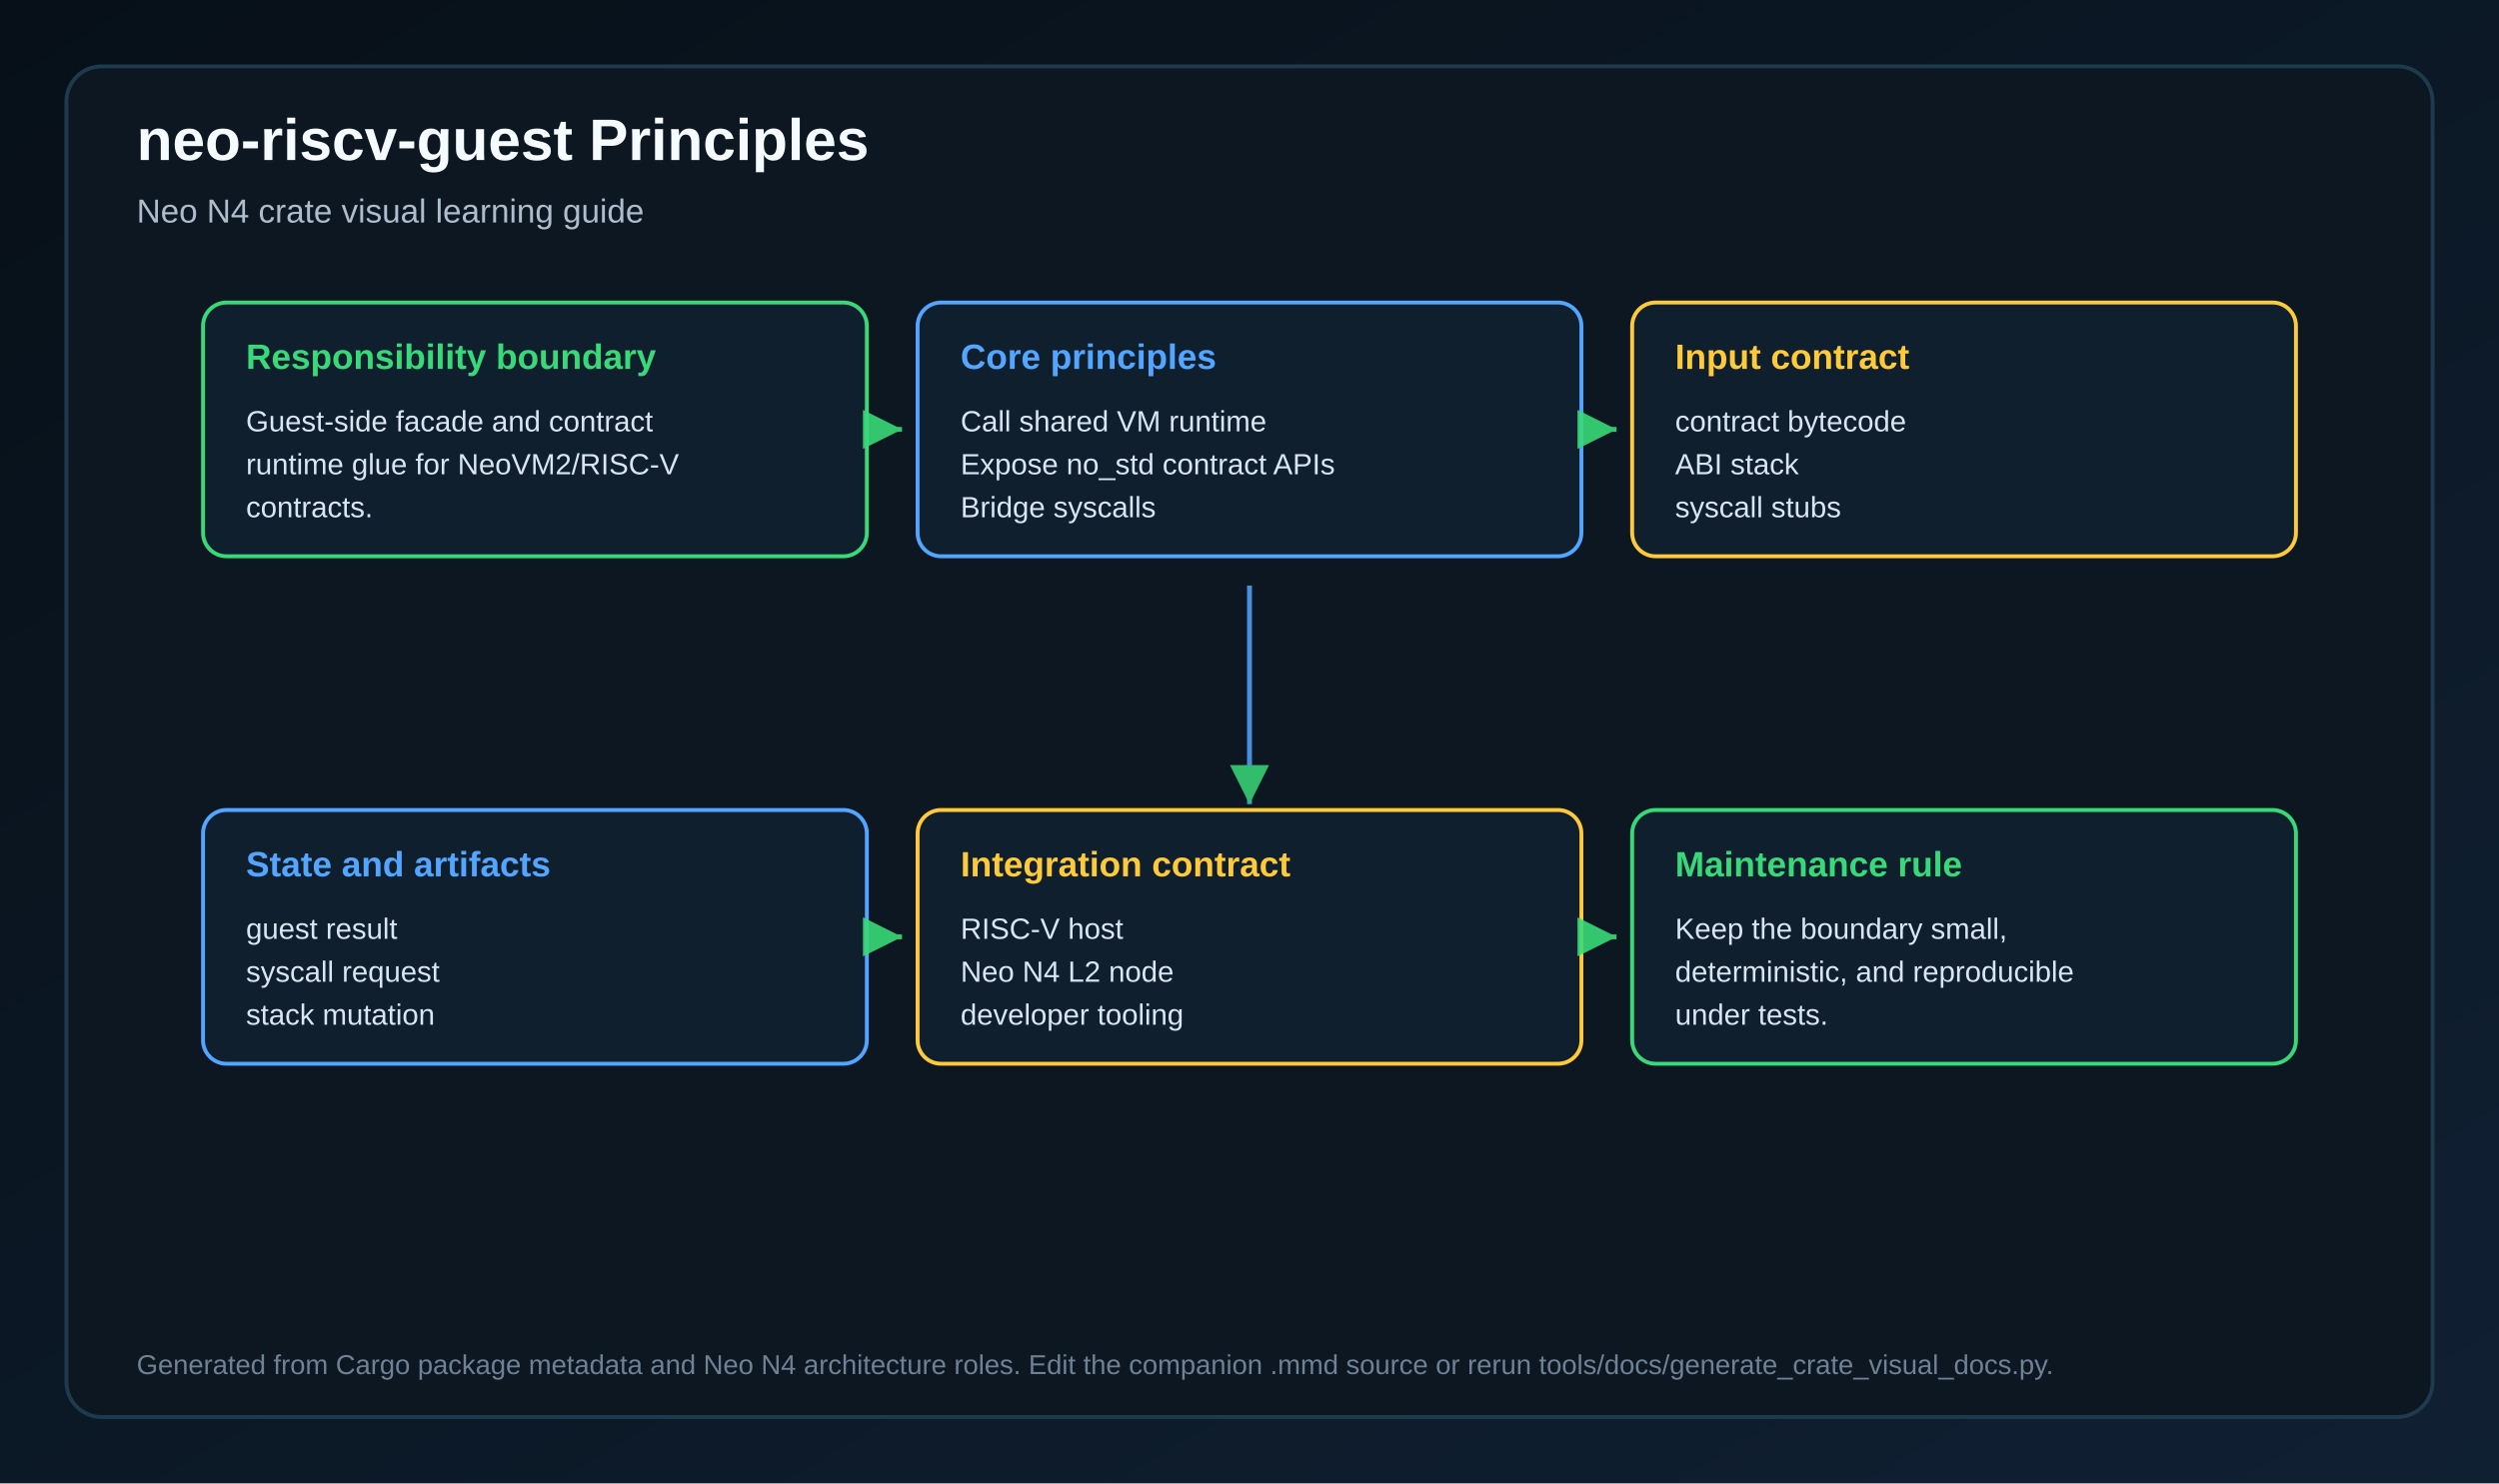
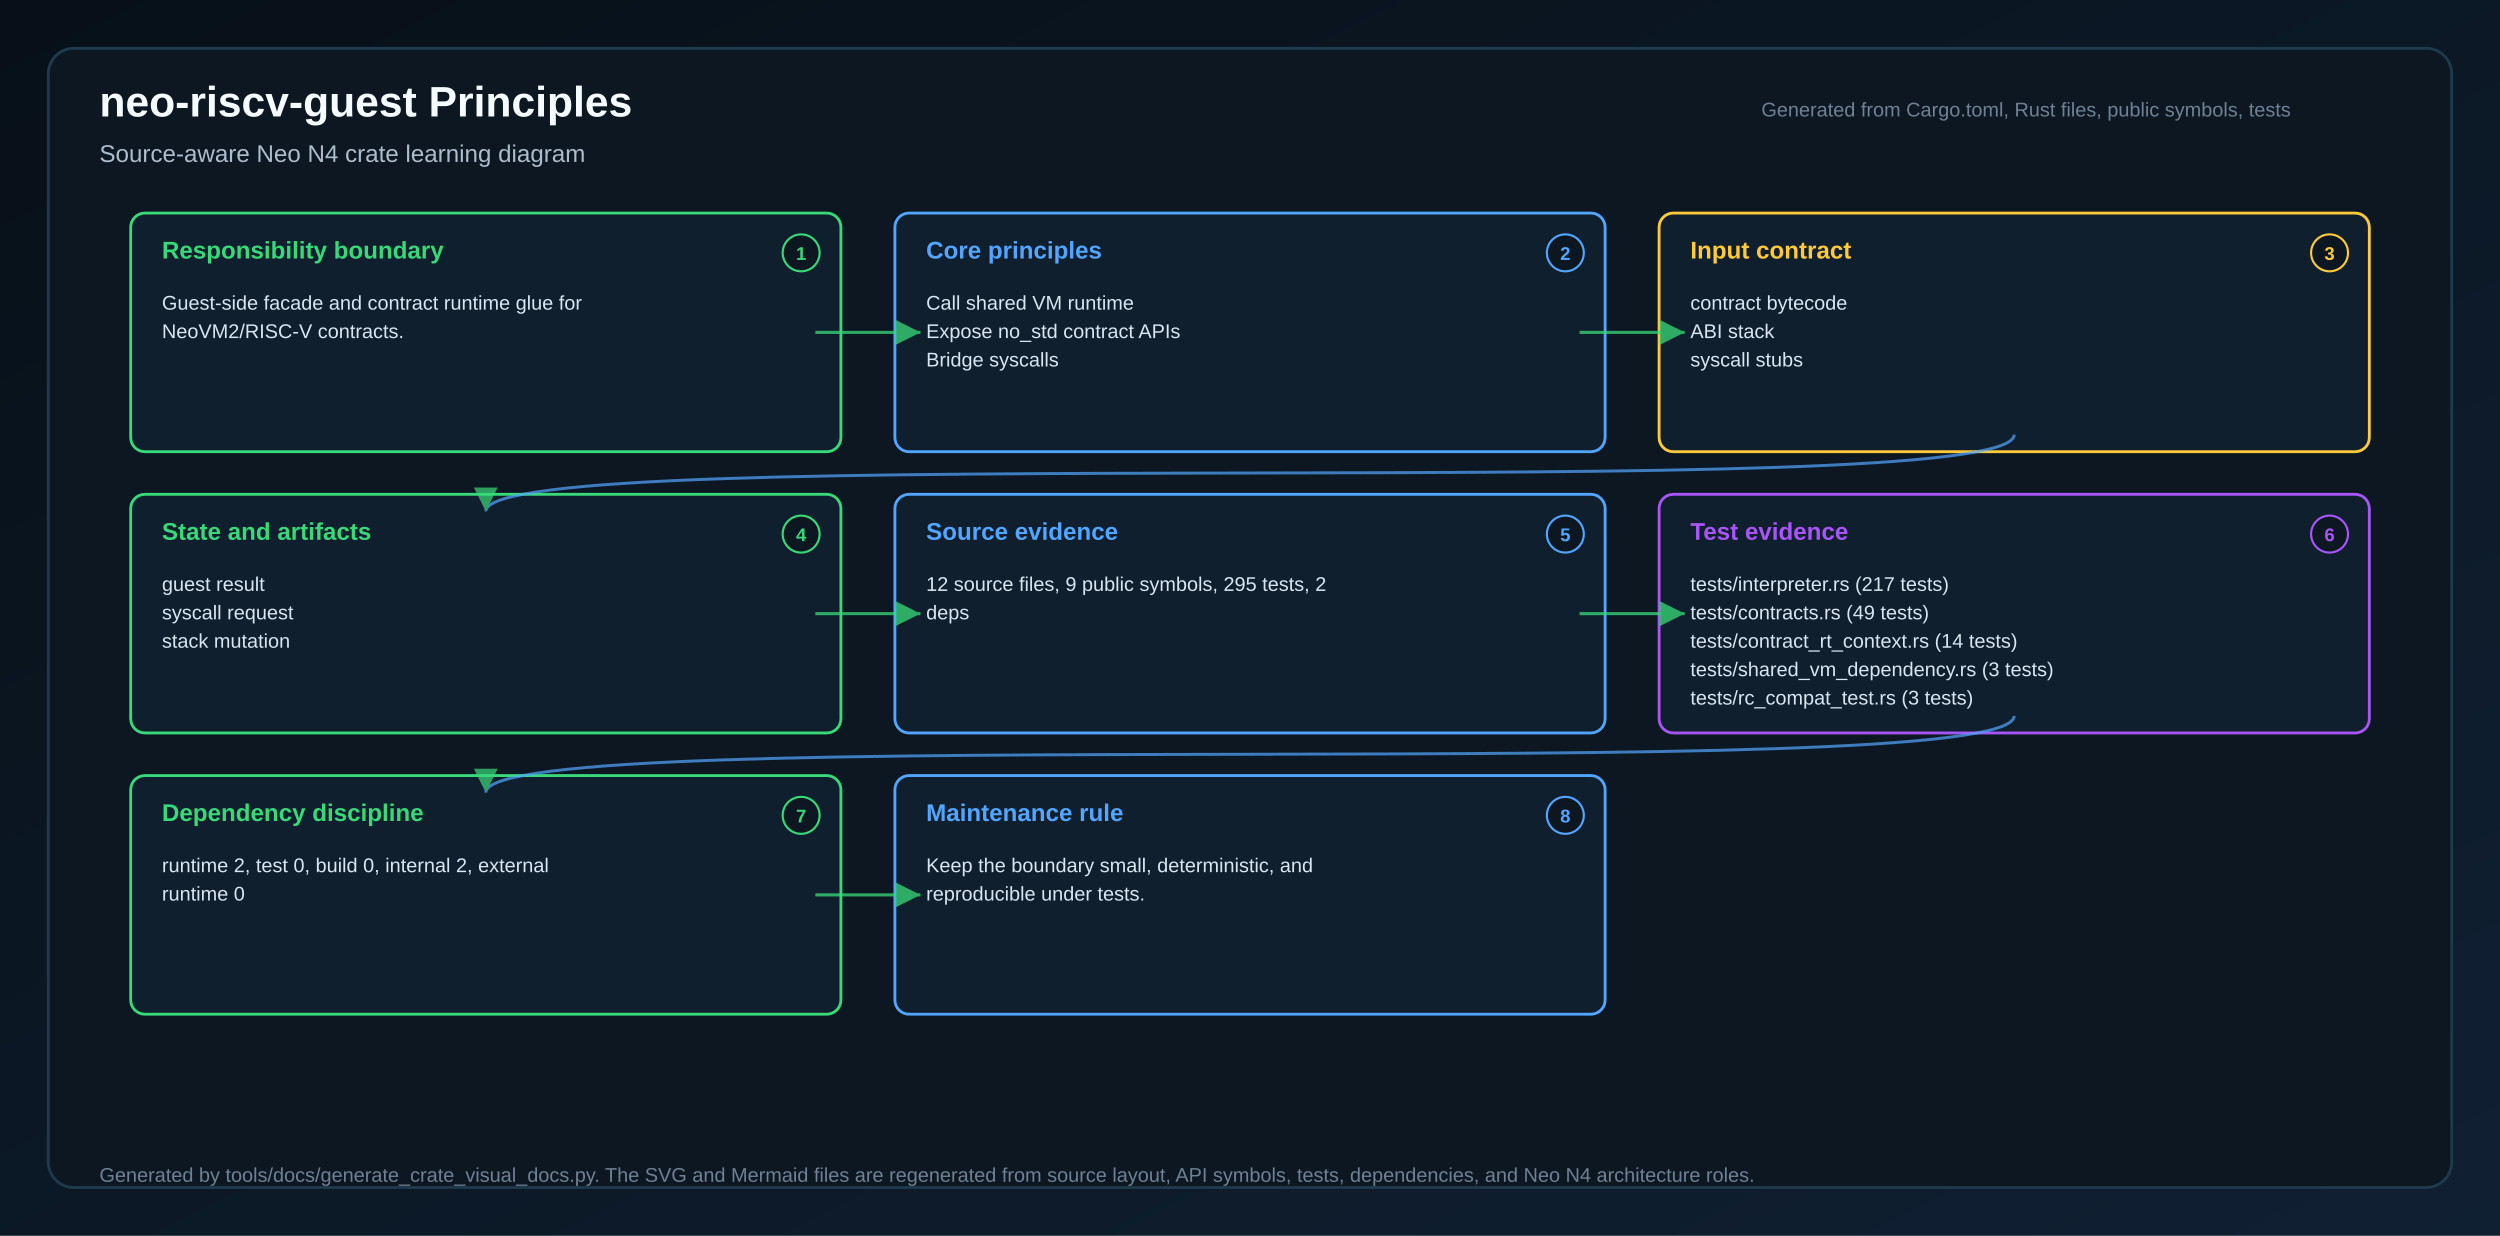
- <svg xmlns="http://www.w3.org/2000/svg" width="1280" height="760" viewBox="0 0 1280 760" role="img" aria-label="neo-riscv-guest Principles">
+ <svg xmlns="http://www.w3.org/2000/svg" width="1760" height="870" viewBox="0 0 1760 870" role="img" aria-label="neo-riscv-guest Principles">
  <defs>
    <linearGradient id="bg" x1="0" x2="1" y1="0" y2="1">
      <stop offset="0" stop-color="#071018" />
      <stop offset="1" stop-color="#102033" />
    </linearGradient>
    <marker id="arrow" markerWidth="12" markerHeight="12" refX="10" refY="6" orient="auto">
      <path d="M2,2 L10,6 L2,10 Z" fill="#38d978" />
    </marker>
  </defs>
-   <rect x="0" y="0" width="1280" height="760" fill="url(#bg)" />
-   <rect x="34" y="34" width="1212" height="692" rx="18" fill="#0c1722" stroke="#1e3a4d" stroke-width="2" />
+   <rect x="0" y="0" width="1760" height="870" fill="url(#bg)" />
+   <rect x="34" y="34" width="1692" height="802" rx="18" fill="#0c1722" stroke="#1e3a4d" stroke-width="2" />
  <text x="70" y="82" fill="#f6fbff" font-size="30" font-family="Segoe UI, Arial, sans-serif" font-weight="700">neo-riscv-guest Principles</text>
-   <text x="70" y="114" fill="#aebdcc" font-size="17" font-family="Segoe UI, Arial, sans-serif">Neo N4 crate visual learning guide</text>
-   <rect x="104" y="155" width="340" height="130" rx="12" fill="#101f2d" stroke="#38d978" stroke-width="2" />
-   <text x="126" y="189" fill="#38d978" font-size="18" font-family="Segoe UI, Arial, sans-serif" font-weight="700">Responsibility boundary</text>
-   <text x="126" y="221" fill="#d9e6f2" font-size="15" font-family="Segoe UI, Arial, sans-serif">Guest-side facade and contract</text>
-   <text x="126" y="243" fill="#d9e6f2" font-size="15" font-family="Segoe UI, Arial, sans-serif">runtime glue for NeoVM2/RISC-V</text>
-   <text x="126" y="265" fill="#d9e6f2" font-size="15" font-family="Segoe UI, Arial, sans-serif">contracts.</text>
-   <rect x="470" y="155" width="340" height="130" rx="12" fill="#101f2d" stroke="#52a6ff" stroke-width="2" />
-   <text x="492" y="189" fill="#52a6ff" font-size="18" font-family="Segoe UI, Arial, sans-serif" font-weight="700">Core principles</text>
-   <text x="492" y="221" fill="#d9e6f2" font-size="15" font-family="Segoe UI, Arial, sans-serif">Call shared VM runtime</text>
-   <text x="492" y="243" fill="#d9e6f2" font-size="15" font-family="Segoe UI, Arial, sans-serif">Expose no_std contract APIs</text>
-   <text x="492" y="265" fill="#d9e6f2" font-size="15" font-family="Segoe UI, Arial, sans-serif">Bridge syscalls</text>
-   <line x1="452" y1="220" x2="462" y2="220" stroke="#38d978" stroke-width="2.5" marker-end="url(#arrow)" opacity="0.9" />
-   <rect x="836" y="155" width="340" height="130" rx="12" fill="#101f2d" stroke="#ffca3a" stroke-width="2" />
-   <text x="858" y="189" fill="#ffca3a" font-size="18" font-family="Segoe UI, Arial, sans-serif" font-weight="700">Input contract</text>
-   <text x="858" y="221" fill="#d9e6f2" font-size="15" font-family="Segoe UI, Arial, sans-serif">contract bytecode</text>
-   <text x="858" y="243" fill="#d9e6f2" font-size="15" font-family="Segoe UI, Arial, sans-serif">ABI stack</text>
-   <text x="858" y="265" fill="#d9e6f2" font-size="15" font-family="Segoe UI, Arial, sans-serif">syscall stubs</text>
-   <line x1="818" y1="220" x2="828" y2="220" stroke="#38d978" stroke-width="2.5" marker-end="url(#arrow)" opacity="0.9" />
-   <rect x="104" y="415" width="340" height="130" rx="12" fill="#101f2d" stroke="#52a6ff" stroke-width="2" />
-   <text x="126" y="449" fill="#52a6ff" font-size="18" font-family="Segoe UI, Arial, sans-serif" font-weight="700">State and artifacts</text>
-   <text x="126" y="481" fill="#d9e6f2" font-size="15" font-family="Segoe UI, Arial, sans-serif">guest result</text>
-   <text x="126" y="503" fill="#d9e6f2" font-size="15" font-family="Segoe UI, Arial, sans-serif">syscall request</text>
-   <text x="126" y="525" fill="#d9e6f2" font-size="15" font-family="Segoe UI, Arial, sans-serif">stack mutation</text>
-   <rect x="470" y="415" width="340" height="130" rx="12" fill="#101f2d" stroke="#ffca3a" stroke-width="2" />
-   <text x="492" y="449" fill="#ffca3a" font-size="18" font-family="Segoe UI, Arial, sans-serif" font-weight="700">Integration contract</text>
-   <text x="492" y="481" fill="#d9e6f2" font-size="15" font-family="Segoe UI, Arial, sans-serif">RISC-V host</text>
-   <text x="492" y="503" fill="#d9e6f2" font-size="15" font-family="Segoe UI, Arial, sans-serif">Neo N4 L2 node</text>
-   <text x="492" y="525" fill="#d9e6f2" font-size="15" font-family="Segoe UI, Arial, sans-serif">developer tooling</text>
-   <line x1="452" y1="480" x2="462" y2="480" stroke="#38d978" stroke-width="2.5" marker-end="url(#arrow)" opacity="0.9" />
-   <rect x="836" y="415" width="340" height="130" rx="12" fill="#101f2d" stroke="#38d978" stroke-width="2" />
-   <text x="858" y="449" fill="#38d978" font-size="18" font-family="Segoe UI, Arial, sans-serif" font-weight="700">Maintenance rule</text>
-   <text x="858" y="481" fill="#d9e6f2" font-size="15" font-family="Segoe UI, Arial, sans-serif">Keep the boundary small,</text>
-   <text x="858" y="503" fill="#d9e6f2" font-size="15" font-family="Segoe UI, Arial, sans-serif">deterministic, and reproducible</text>
-   <text x="858" y="525" fill="#d9e6f2" font-size="15" font-family="Segoe UI, Arial, sans-serif">under tests.</text>
-   <line x1="818" y1="480" x2="828" y2="480" stroke="#38d978" stroke-width="2.5" marker-end="url(#arrow)" opacity="0.9" />
-   <path d="M640 300 C640 350 640 370 640 412" stroke="#52a6ff" stroke-width="2.5" fill="none" marker-end="url(#arrow)" opacity="0.85" />
-   <text x="70" y="704" fill="#6f8194" font-size="14" font-family="Segoe UI, Arial, sans-serif">Generated from Cargo package metadata and Neo N4 architecture roles. Edit the companion .mmd source or rerun tools/docs/generate_crate_visual_docs.py.</text>
+   <text x="70" y="114" fill="#aebdcc" font-size="17" font-family="Segoe UI, Arial, sans-serif">Source-aware Neo N4 crate learning diagram</text>
+   <text x="1240" y="82" fill="#6f8194" font-size="14" font-family="Segoe UI, Arial, sans-serif">Generated from Cargo.toml, Rust files, public symbols, tests</text>
+   <rect x="92" y="150" width="500" height="168" rx="10" fill="#101f2d" stroke="#38d978" stroke-width="2" />
+   <circle cx="564" cy="178" r="13" fill="#0c1722" stroke="#38d978" stroke-width="1.5" />
+   <text x="564" y="183" text-anchor="middle" fill="#38d978" font-size="13" font-family="Segoe UI, Arial, sans-serif" font-weight="700">1</text>
+   <text x="114" y="182" fill="#38d978" font-size="17" font-family="Segoe UI, Arial, sans-serif" font-weight="700">Responsibility boundary</text>
+   <text x="114" y="218" fill="#d9e6f2" font-size="14" font-family="Segoe UI, Arial, sans-serif">Guest-side facade and contract runtime glue for</text>
+   <text x="114" y="238" fill="#d9e6f2" font-size="14" font-family="Segoe UI, Arial, sans-serif">NeoVM2/RISC-V contracts.</text>
+   <rect x="630" y="150" width="500" height="168" rx="10" fill="#101f2d" stroke="#52a6ff" stroke-width="2" />
+   <circle cx="1102" cy="178" r="13" fill="#0c1722" stroke="#52a6ff" stroke-width="1.5" />
+   <text x="1102" y="183" text-anchor="middle" fill="#52a6ff" font-size="13" font-family="Segoe UI, Arial, sans-serif" font-weight="700">2</text>
+   <text x="652" y="182" fill="#52a6ff" font-size="17" font-family="Segoe UI, Arial, sans-serif" font-weight="700">Core principles</text>
+   <text x="652" y="218" fill="#d9e6f2" font-size="14" font-family="Segoe UI, Arial, sans-serif">Call shared VM runtime</text>
+   <text x="652" y="238" fill="#d9e6f2" font-size="14" font-family="Segoe UI, Arial, sans-serif">Expose no_std contract APIs</text>
+   <text x="652" y="258" fill="#d9e6f2" font-size="14" font-family="Segoe UI, Arial, sans-serif">Bridge syscalls</text>
+   <rect x="1168" y="150" width="500" height="168" rx="10" fill="#101f2d" stroke="#ffca3a" stroke-width="2" />
+   <circle cx="1640" cy="178" r="13" fill="#0c1722" stroke="#ffca3a" stroke-width="1.5" />
+   <text x="1640" y="183" text-anchor="middle" fill="#ffca3a" font-size="13" font-family="Segoe UI, Arial, sans-serif" font-weight="700">3</text>
+   <text x="1190" y="182" fill="#ffca3a" font-size="17" font-family="Segoe UI, Arial, sans-serif" font-weight="700">Input contract</text>
+   <text x="1190" y="218" fill="#d9e6f2" font-size="14" font-family="Segoe UI, Arial, sans-serif">contract bytecode</text>
+   <text x="1190" y="238" fill="#d9e6f2" font-size="14" font-family="Segoe UI, Arial, sans-serif">ABI stack</text>
+   <text x="1190" y="258" fill="#d9e6f2" font-size="14" font-family="Segoe UI, Arial, sans-serif">syscall stubs</text>
+   <rect x="92" y="348" width="500" height="168" rx="10" fill="#101f2d" stroke="#38d978" stroke-width="2" />
+   <circle cx="564" cy="376" r="13" fill="#0c1722" stroke="#38d978" stroke-width="1.5" />
+   <text x="564" y="381" text-anchor="middle" fill="#38d978" font-size="13" font-family="Segoe UI, Arial, sans-serif" font-weight="700">4</text>
+   <text x="114" y="380" fill="#38d978" font-size="17" font-family="Segoe UI, Arial, sans-serif" font-weight="700">State and artifacts</text>
+   <text x="114" y="416" fill="#d9e6f2" font-size="14" font-family="Segoe UI, Arial, sans-serif">guest result</text>
+   <text x="114" y="436" fill="#d9e6f2" font-size="14" font-family="Segoe UI, Arial, sans-serif">syscall request</text>
+   <text x="114" y="456" fill="#d9e6f2" font-size="14" font-family="Segoe UI, Arial, sans-serif">stack mutation</text>
+   <rect x="630" y="348" width="500" height="168" rx="10" fill="#101f2d" stroke="#52a6ff" stroke-width="2" />
+   <circle cx="1102" cy="376" r="13" fill="#0c1722" stroke="#52a6ff" stroke-width="1.5" />
+   <text x="1102" y="381" text-anchor="middle" fill="#52a6ff" font-size="13" font-family="Segoe UI, Arial, sans-serif" font-weight="700">5</text>
+   <text x="652" y="380" fill="#52a6ff" font-size="17" font-family="Segoe UI, Arial, sans-serif" font-weight="700">Source evidence</text>
+   <text x="652" y="416" fill="#d9e6f2" font-size="14" font-family="Segoe UI, Arial, sans-serif">12 source files, 9 public symbols, 295 tests, 2</text>
+   <text x="652" y="436" fill="#d9e6f2" font-size="14" font-family="Segoe UI, Arial, sans-serif">deps</text>
+   <rect x="1168" y="348" width="500" height="168" rx="10" fill="#101f2d" stroke="#a855f7" stroke-width="2" />
+   <circle cx="1640" cy="376" r="13" fill="#0c1722" stroke="#a855f7" stroke-width="1.5" />
+   <text x="1640" y="381" text-anchor="middle" fill="#a855f7" font-size="13" font-family="Segoe UI, Arial, sans-serif" font-weight="700">6</text>
+   <text x="1190" y="380" fill="#a855f7" font-size="17" font-family="Segoe UI, Arial, sans-serif" font-weight="700">Test evidence</text>
+   <text x="1190" y="416" fill="#d9e6f2" font-size="14" font-family="Segoe UI, Arial, sans-serif">tests/interpreter.rs (217 tests)</text>
+   <text x="1190" y="436" fill="#d9e6f2" font-size="14" font-family="Segoe UI, Arial, sans-serif">tests/contracts.rs (49 tests)</text>
+   <text x="1190" y="456" fill="#d9e6f2" font-size="14" font-family="Segoe UI, Arial, sans-serif">tests/contract_rt_context.rs (14 tests)</text>
+   <text x="1190" y="476" fill="#d9e6f2" font-size="14" font-family="Segoe UI, Arial, sans-serif">tests/shared_vm_dependency.rs (3 tests)</text>
+   <text x="1190" y="496" fill="#d9e6f2" font-size="14" font-family="Segoe UI, Arial, sans-serif">tests/rc_compat_test.rs (3 tests)</text>
+   <rect x="92" y="546" width="500" height="168" rx="10" fill="#101f2d" stroke="#38d978" stroke-width="2" />
+   <circle cx="564" cy="574" r="13" fill="#0c1722" stroke="#38d978" stroke-width="1.5" />
+   <text x="564" y="579" text-anchor="middle" fill="#38d978" font-size="13" font-family="Segoe UI, Arial, sans-serif" font-weight="700">7</text>
+   <text x="114" y="578" fill="#38d978" font-size="17" font-family="Segoe UI, Arial, sans-serif" font-weight="700">Dependency discipline</text>
+   <text x="114" y="614" fill="#d9e6f2" font-size="14" font-family="Segoe UI, Arial, sans-serif">runtime 2, test 0, build 0, internal 2, external</text>
+   <text x="114" y="634" fill="#d9e6f2" font-size="14" font-family="Segoe UI, Arial, sans-serif">runtime 0</text>
+   <rect x="630" y="546" width="500" height="168" rx="10" fill="#101f2d" stroke="#52a6ff" stroke-width="2" />
+   <circle cx="1102" cy="574" r="13" fill="#0c1722" stroke="#52a6ff" stroke-width="1.5" />
+   <text x="1102" y="579" text-anchor="middle" fill="#52a6ff" font-size="13" font-family="Segoe UI, Arial, sans-serif" font-weight="700">8</text>
+   <text x="652" y="578" fill="#52a6ff" font-size="17" font-family="Segoe UI, Arial, sans-serif" font-weight="700">Maintenance rule</text>
+   <text x="652" y="614" fill="#d9e6f2" font-size="14" font-family="Segoe UI, Arial, sans-serif">Keep the boundary small, deterministic, and</text>
+   <text x="652" y="634" fill="#d9e6f2" font-size="14" font-family="Segoe UI, Arial, sans-serif">reproducible under tests.</text>
+   <line x1="574" y1="234" x2="648" y2="234" stroke="#38d978" stroke-width="2.2" marker-end="url(#arrow)" opacity="0.75" />
+   <line x1="1112" y1="234" x2="1186" y2="234" stroke="#38d978" stroke-width="2.2" marker-end="url(#arrow)" opacity="0.75" />
+   <line x1="574" y1="432" x2="648" y2="432" stroke="#38d978" stroke-width="2.2" marker-end="url(#arrow)" opacity="0.75" />
+   <line x1="1112" y1="432" x2="1186" y2="432" stroke="#38d978" stroke-width="2.2" marker-end="url(#arrow)" opacity="0.75" />
+   <line x1="574" y1="630" x2="648" y2="630" stroke="#38d978" stroke-width="2.2" marker-end="url(#arrow)" opacity="0.75" />
+   <path d="M1418 306 C1418 358, 342 308, 342 360" stroke="#52a6ff" stroke-width="2.1" fill="none" marker-end="url(#arrow)" opacity="0.7" />
+   <path d="M1418 504 C1418 556, 342 506, 342 558" stroke="#52a6ff" stroke-width="2.1" fill="none" marker-end="url(#arrow)" opacity="0.7" />
+   <text x="70" y="832" fill="#6f8194" font-size="14" font-family="Segoe UI, Arial, sans-serif">Generated by tools/docs/generate_crate_visual_docs.py. The SVG and Mermaid files are regenerated from source layout, API symbols, tests, dependencies, and Neo N4 architecture roles.</text>
</svg>
